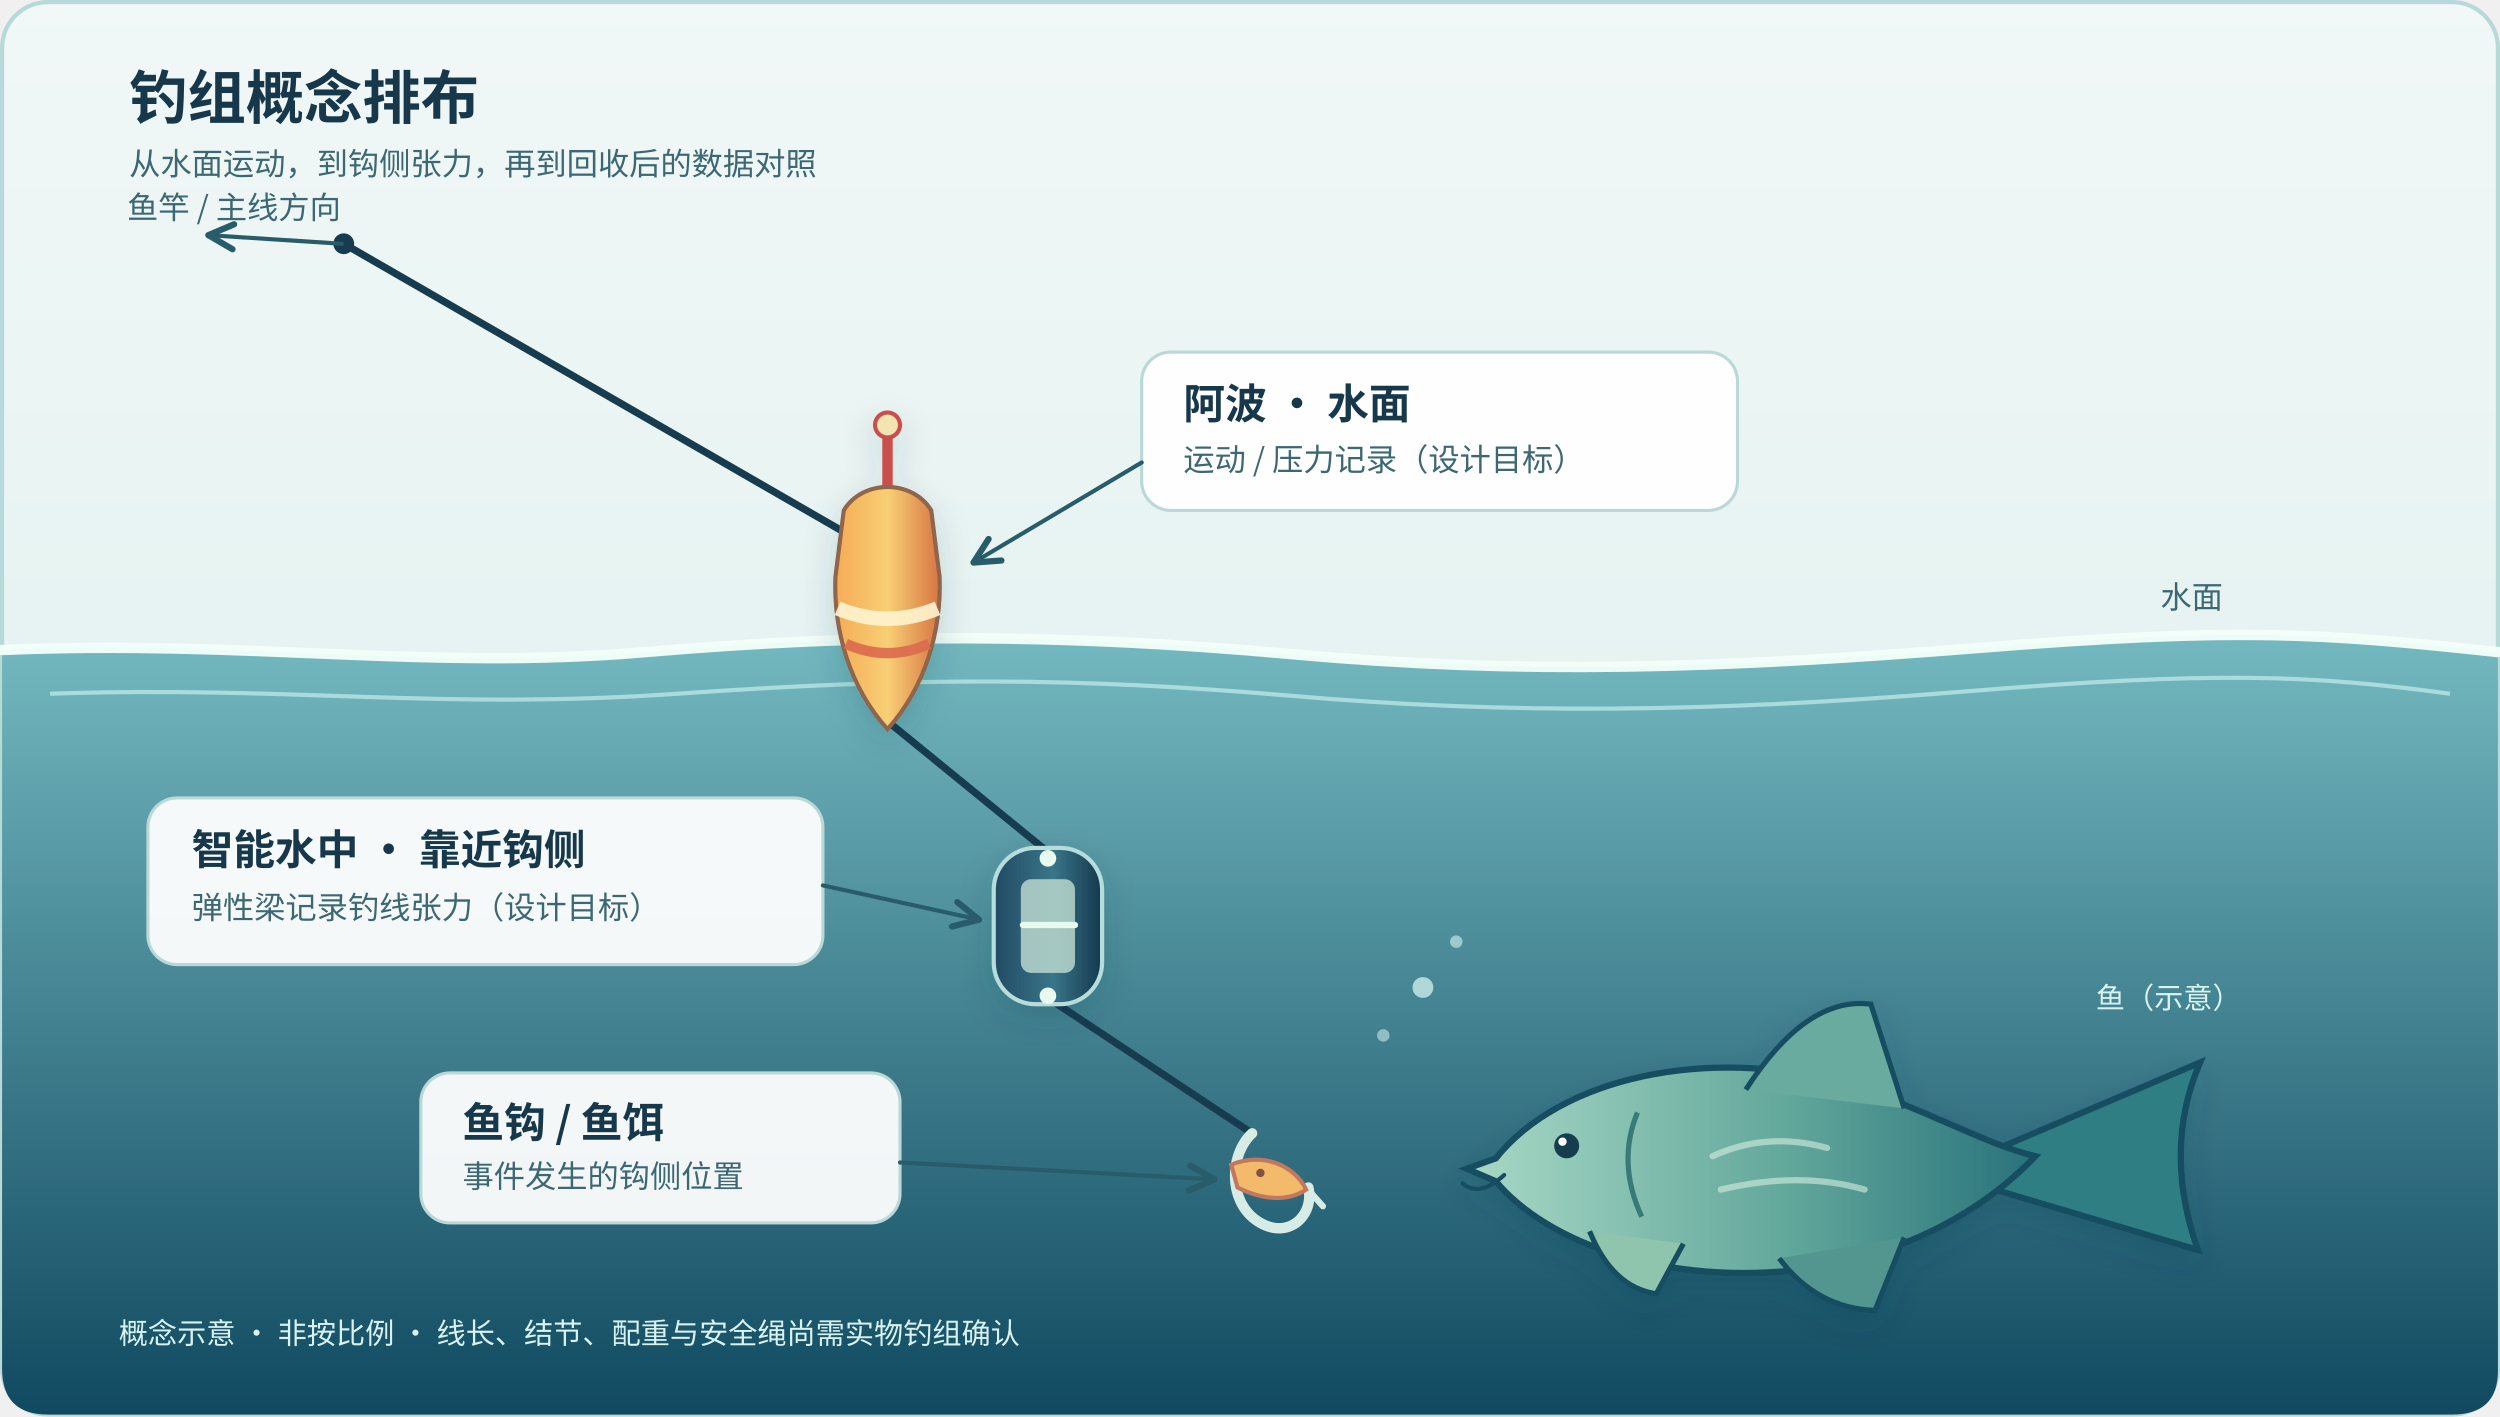
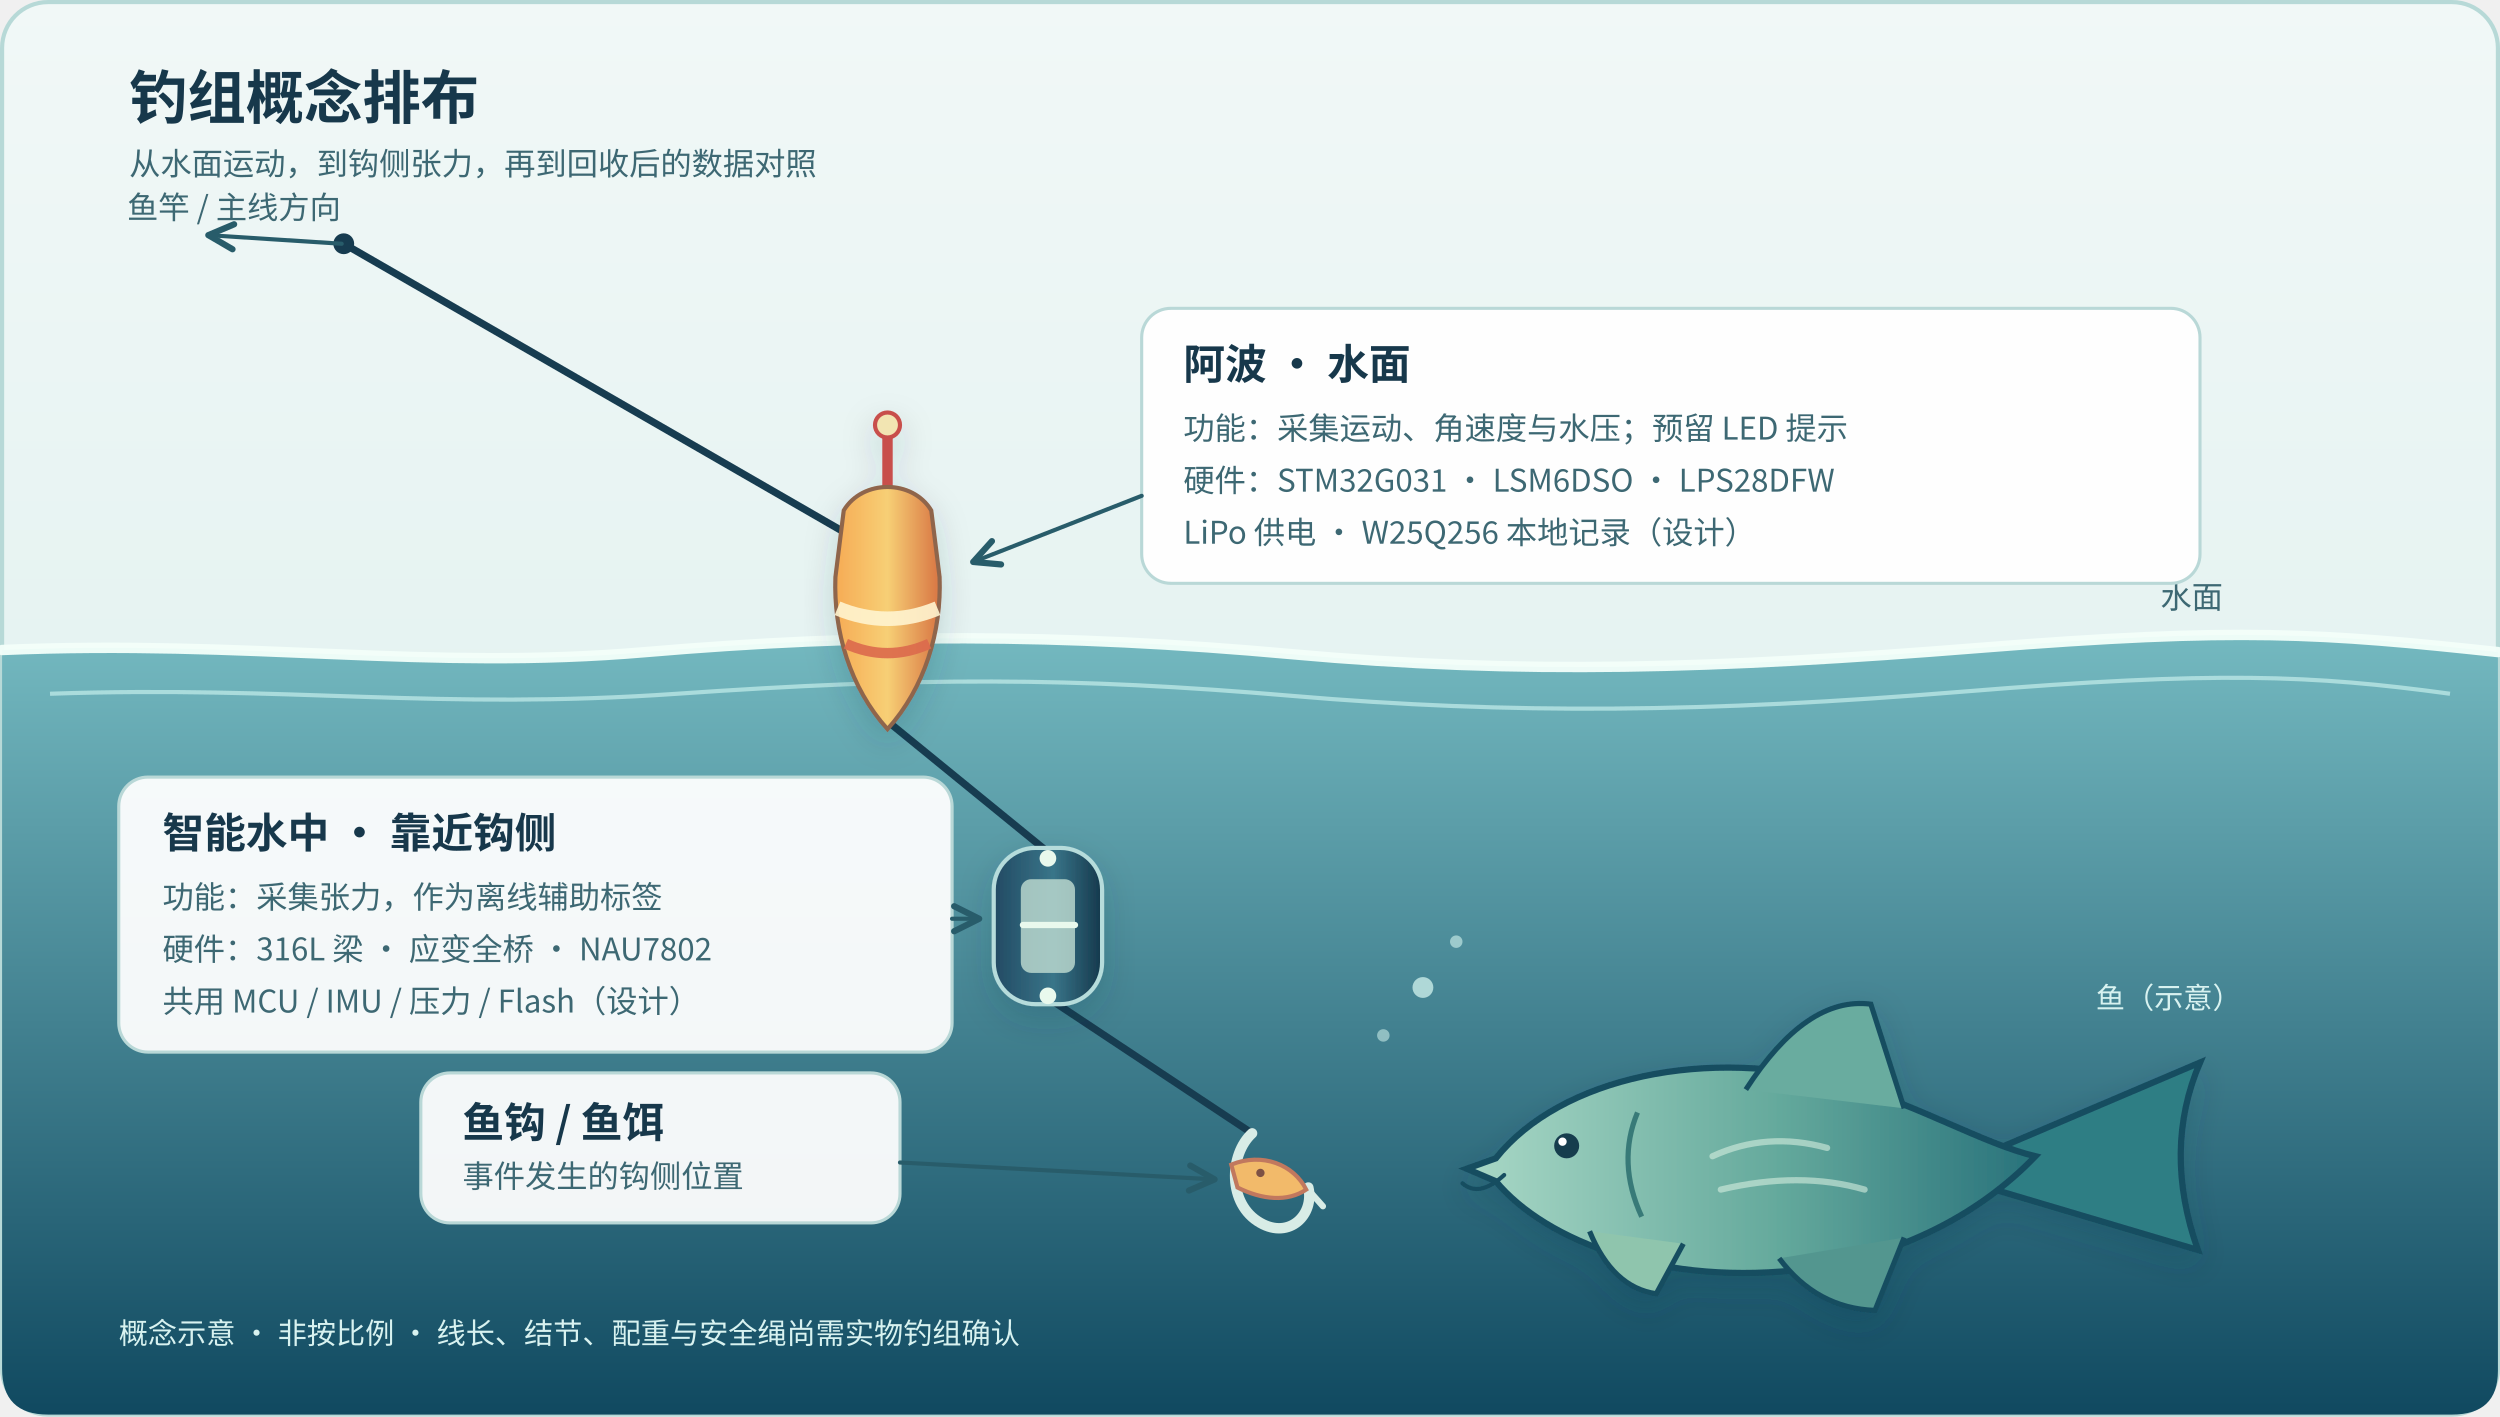
<svg xmlns="http://www.w3.org/2000/svg" viewBox="0 0 1200 680" role="img" aria-labelledby="title description">
  <defs>
    <linearGradient id="sky" x2="0" y2="1">
      <stop offset="0" stop-color="#f1f8f7" />
      <stop offset="1" stop-color="#d9edeb" />
    </linearGradient>
    <linearGradient id="sea" x2="0" y2="1">
      <stop offset="0" stop-color="#74b9c0" />
      <stop offset="1" stop-color="#104960" />
    </linearGradient>
    <linearGradient id="float" x1="0" y1="0" x2="1" y2="0">
      <stop offset="0" stop-color="#f6ab55" />
      <stop offset="0.5" stop-color="#f7cf75" />
      <stop offset="1" stop-color="#d87543" />
    </linearGradient>
    <linearGradient id="sensor" x1="0" y1="0" x2="1" y2="0">
      <stop offset="0" stop-color="#224a63" />
      <stop offset="0.55" stop-color="#397589" />
      <stop offset="1" stop-color="#15384c" />
    </linearGradient>
    <linearGradient id="fish" x1="0" y1="0" x2="1" y2="0">
      <stop offset="0" stop-color="#a9d8c6" />
      <stop offset="0.55" stop-color="#64a99c" />
      <stop offset="1" stop-color="#28727b" />
    </linearGradient>
    <filter id="softShadow" x="-30%" y="-30%" width="160%" height="160%">
      <feDropShadow dx="0" dy="6" stdDeviation="8" flood-color="#133c4b" flood-opacity="0.18" />
    </filter>
    <marker id="arrow" markerWidth="8" markerHeight="8" refX="6" refY="4" orient="auto">
      <path d="M1 1 L7 4 L1 7" fill="none" stroke="#285c6a" stroke-width="1.5" stroke-linecap="round" stroke-linejoin="round" />
    </marker>
    <style>
      .title{font:700 28px "PingFang SC","Noto Sans CJK SC","Microsoft YaHei",sans-serif;fill:#17384b}
      .label{font:700 20px "PingFang SC","Noto Sans CJK SC","Microsoft YaHei",sans-serif;fill:#17384b}
      .detail{font:15px "PingFang SC","Noto Sans CJK SC","Microsoft YaHei",sans-serif;fill:#3d6873}
      .small{font:14px "PingFang SC","Noto Sans CJK SC","Microsoft YaHei",sans-serif;fill:#d8f2f0}
      .callout{fill:#ffffff;fill-opacity:.94;stroke:#b9d8d7;stroke-width:1.5}
      .lead{fill:none;stroke:#285c6a;stroke-width:2;stroke-linecap:round;stroke-linejoin:round}
    </style>
  </defs>
  <rect x="1" y="1" width="1198" height="678" rx="22" fill="url(#sky)" stroke="#b7d9d7" stroke-width="2" />
  <text x="62" y="57" class="title">钓组概念排布</text>
  <text x="62" y="84" class="detail">从水面运动，到钩侧张力，再到回收后的数据对照</text>
  <path d="M1 312 C120 307 205 322 310 313 S510 304 620 314 S825 321 950 311 S1115 304 1199 313 L1199 658 Q1199 679 1177 679 L23 679 Q1 679 1 657 Z" fill="url(#sea)" />
  <path d="M1 312 C120 307 205 322 310 313 S510 304 620 314 S825 321 950 311 S1115 304 1199 313" fill="none" stroke="#f3fffa" stroke-width="5" stroke-linecap="round" opacity=".95" />
  <path d="M24 333 C140 329 210 341 325 333 S515 325 620 334 S820 342 942 332 S1110 324 1176 333" fill="none" stroke="#c4eeeb" stroke-width="2" opacity=".7" />
  <text x="1037" y="292" class="detail">水面</text>
  <path d="M165 117 L427 268 L427 347 L503 409 L503 479 L601 544" fill="none" stroke="#173c50" stroke-width="3.5" stroke-linecap="round" stroke-linejoin="round" />
  <circle cx="165" cy="117" r="5" fill="#173c50" />
  <path d="M164 117 L102 113" class="lead" marker-end="url(#arrow)" />
  <text x="61" y="105" class="detail">鱼竿 / 主线方向</text>
  <g filter="url(#softShadow)">
    <path d="M426 241 L426 206" stroke="#c84f4c" stroke-width="5" stroke-linecap="round" />
    <circle cx="426" cy="204" r="6" fill="#f2e5b2" stroke="#c84f4c" stroke-width="2" />
    <path d="M405 245 C414 230 438 230 447 245 L451 277 C452 303 444 330 426 350 C408 330 400 303 401 277 Z" fill="url(#float)" stroke="#8f654c" stroke-width="2" />
    <path d="M402 292 Q426 302 450 292" fill="none" stroke="#fff4cf" stroke-width="7" opacity=".9" />
    <path d="M406 309 Q426 318 446 309" fill="none" stroke="#db694d" stroke-width="5" opacity=".9" />
  </g>
  <g filter="url(#softShadow)">
    <rect x="477" y="407" width="52" height="75" rx="20" fill="url(#sensor)" stroke="#b6dcdb" stroke-width="2" />
    <rect x="490" y="422" width="26" height="45" rx="5" fill="#c0ddd2" fill-opacity=".8" />
    <path d="M491 444 L516 444" stroke="#e9f9ed" stroke-width="3" stroke-linecap="round" />
    <circle cx="503" cy="412" r="4" fill="#e9f9ed" />
    <circle cx="503" cy="478" r="4" fill="#e9f9ed" />
  </g>
  <path d="M601 544 C590 554 589 578 605 587 C619 595 631 583 628 570" fill="none" stroke="#d8ece6" stroke-width="5" stroke-linecap="round" />
  <path d="M627 570 L635 579" fill="none" stroke="#d8ece6" stroke-width="3" stroke-linecap="round" />
  <path d="M591 559 C606 553 621 559 627 571 C618 577 606 576 594 570 Z" fill="#f2ba6a" stroke="#c1785e" stroke-width="2" />
  <circle cx="605" cy="563" r="2" fill="#7d5144" />
  <g filter="url(#softShadow)">
    <path d="M955 553 L1056 510 Q1038 552 1055 600 L954 570 Z" fill="#2f7e84" stroke="#174d61" stroke-width="3" />
    <path d="M718 556 C749 517 820 502 885 520 C922 531 952 549 977 555 C950 583 913 602 868 609 C799 618 742 596 718 567 L704 561 Z" fill="url(#fish)" stroke="#174d61" stroke-width="3" />
    <path d="M838 523 Q867 478 898 482 L914 532" fill="#69ac9f" stroke="#174d61" stroke-width="2.5" />
    <path d="M854 604 Q872 628 900 629 L914 594" fill="#52968f" stroke="#174d61" stroke-width="2.5" />
    <path d="M763 591 Q774 618 795 621 L808 597" fill="#8fc5ad" stroke="#174d61" stroke-width="2.5" />
    <circle cx="752" cy="550" r="6" fill="#163c4e" />
    <circle cx="750" cy="548" r="2" fill="#ffffff" />
    <path d="M786 534 Q776 558 788 584" fill="none" stroke="#387a78" stroke-width="2.5" />
    <path d="M722 564 Q710 575 702 568" fill="none" stroke="#174d61" stroke-width="2" stroke-linecap="round" />
    <path d="M822 555 Q848 543 877 551 M826 571 Q864 562 895 571" fill="none" stroke="#d6eee0" stroke-width="3" opacity=".6" stroke-linecap="round" />
  </g>
  <circle cx="683" cy="474" r="5" fill="#d2f3ed" opacity=".75" />
  <circle cx="699" cy="452" r="3" fill="#d2f3ed" opacity=".6" />
  <circle cx="664" cy="497" r="3" fill="#d2f3ed" opacity=".55" />
-   <rect x="548" y="169" width="286" height="76" rx="14" class="callout" />
-   <text x="568" y="201" class="label">阿波 · 水面</text>
-   <text x="568" y="226" class="detail">运动 / 压力记录（设计目标）</text>
-   <path d="M548 222 L469 269" class="lead" marker-end="url(#arrow)" />
-   <rect x="71" y="383" width="324" height="80" rx="14" class="callout" />
-   <text x="92" y="415" class="label">智能水中 · 靠近钩侧</text>
-   <text x="92" y="441" class="detail">弹性梁记录钓线张力（设计目标）</text>
-   <path d="M395 425 L468 441" class="lead" marker-end="url(#arrow)" />
+   <rect x="548" y="148" width="508" height="132" rx="14" class="callout" />
+   <text x="568" y="182" class="label">阿波 · 水面</text>
+   <text x="568" y="211" class="detail">功能：采集运动、角速度与水压；预留 LED 提示</text>
+   <text x="568" y="236" class="detail">硬件：STM32G031 · LSM6DSO · LPS28DFW</text>
+   <text x="568" y="261" class="detail">LiPo 供电 · W25Q256 本地记录（设计）</text>
+   <path d="M548 238 L469 269" class="lead" marker-end="url(#arrow)" />
+   <rect x="57" y="373" width="400" height="132" rx="14" class="callout" />
+   <text x="78" y="407" class="label">智能水中 · 靠近钩侧</text>
+   <text x="78" y="436" class="detail">功能：采集张力，作为离线辅助标签</text>
+   <text x="78" y="461" class="detail">硬件：316L 梁 · 应变全桥 · NAU7802</text>
+   <text x="78" y="486" class="detail">共用 MCU / IMU / 压力 / Flash（设计）</text>
+   <path d="M457 441 L468 441" class="lead" marker-end="url(#arrow)" />
  <rect x="202" y="515" width="230" height="72" rx="14" class="callout" />
  <text x="222" y="546" class="label">鱼钩 / 鱼饵</text>
  <text x="222" y="570" class="detail">事件发生的钩侧位置</text>
  <path d="M432 558 L581 566" class="lead" marker-end="url(#arrow)" />
  <text x="1006" y="484" class="small">鱼（示意）</text>
  <text x="57" y="645" class="small">概念示意 · 非按比例 · 线长、结节、配重与安全绳尚需实物钓组确认</text>
</svg>
